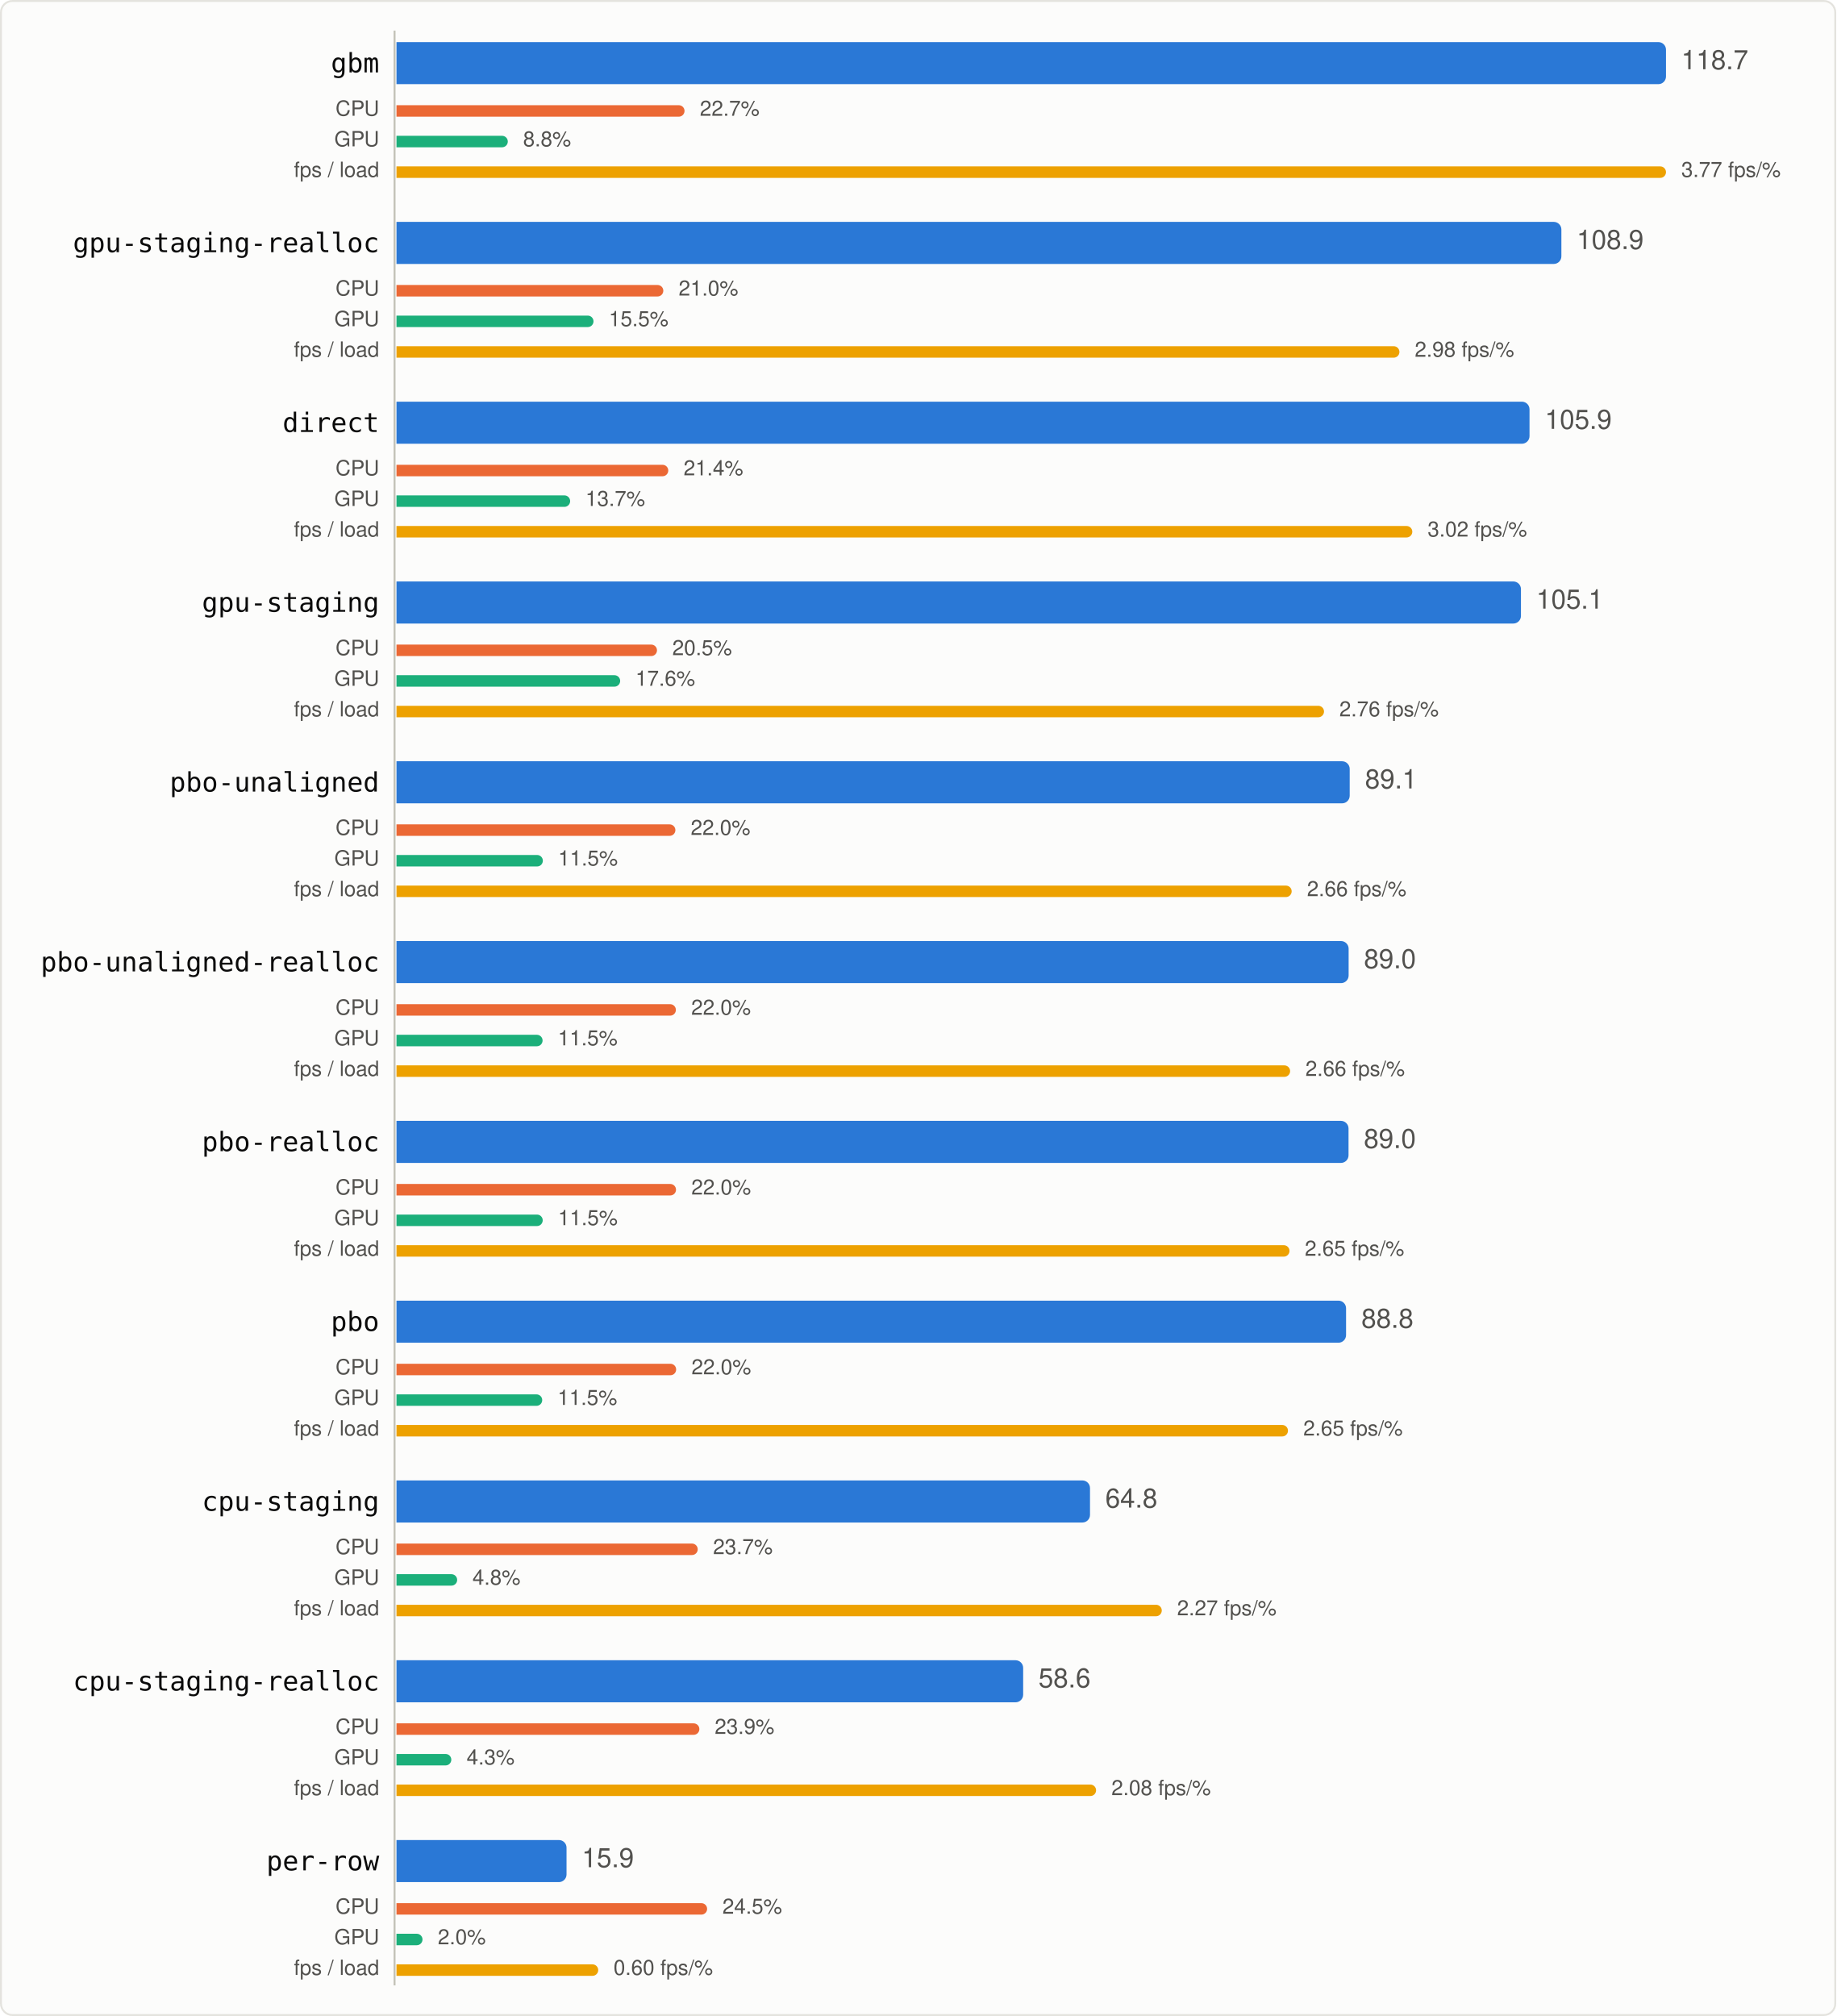
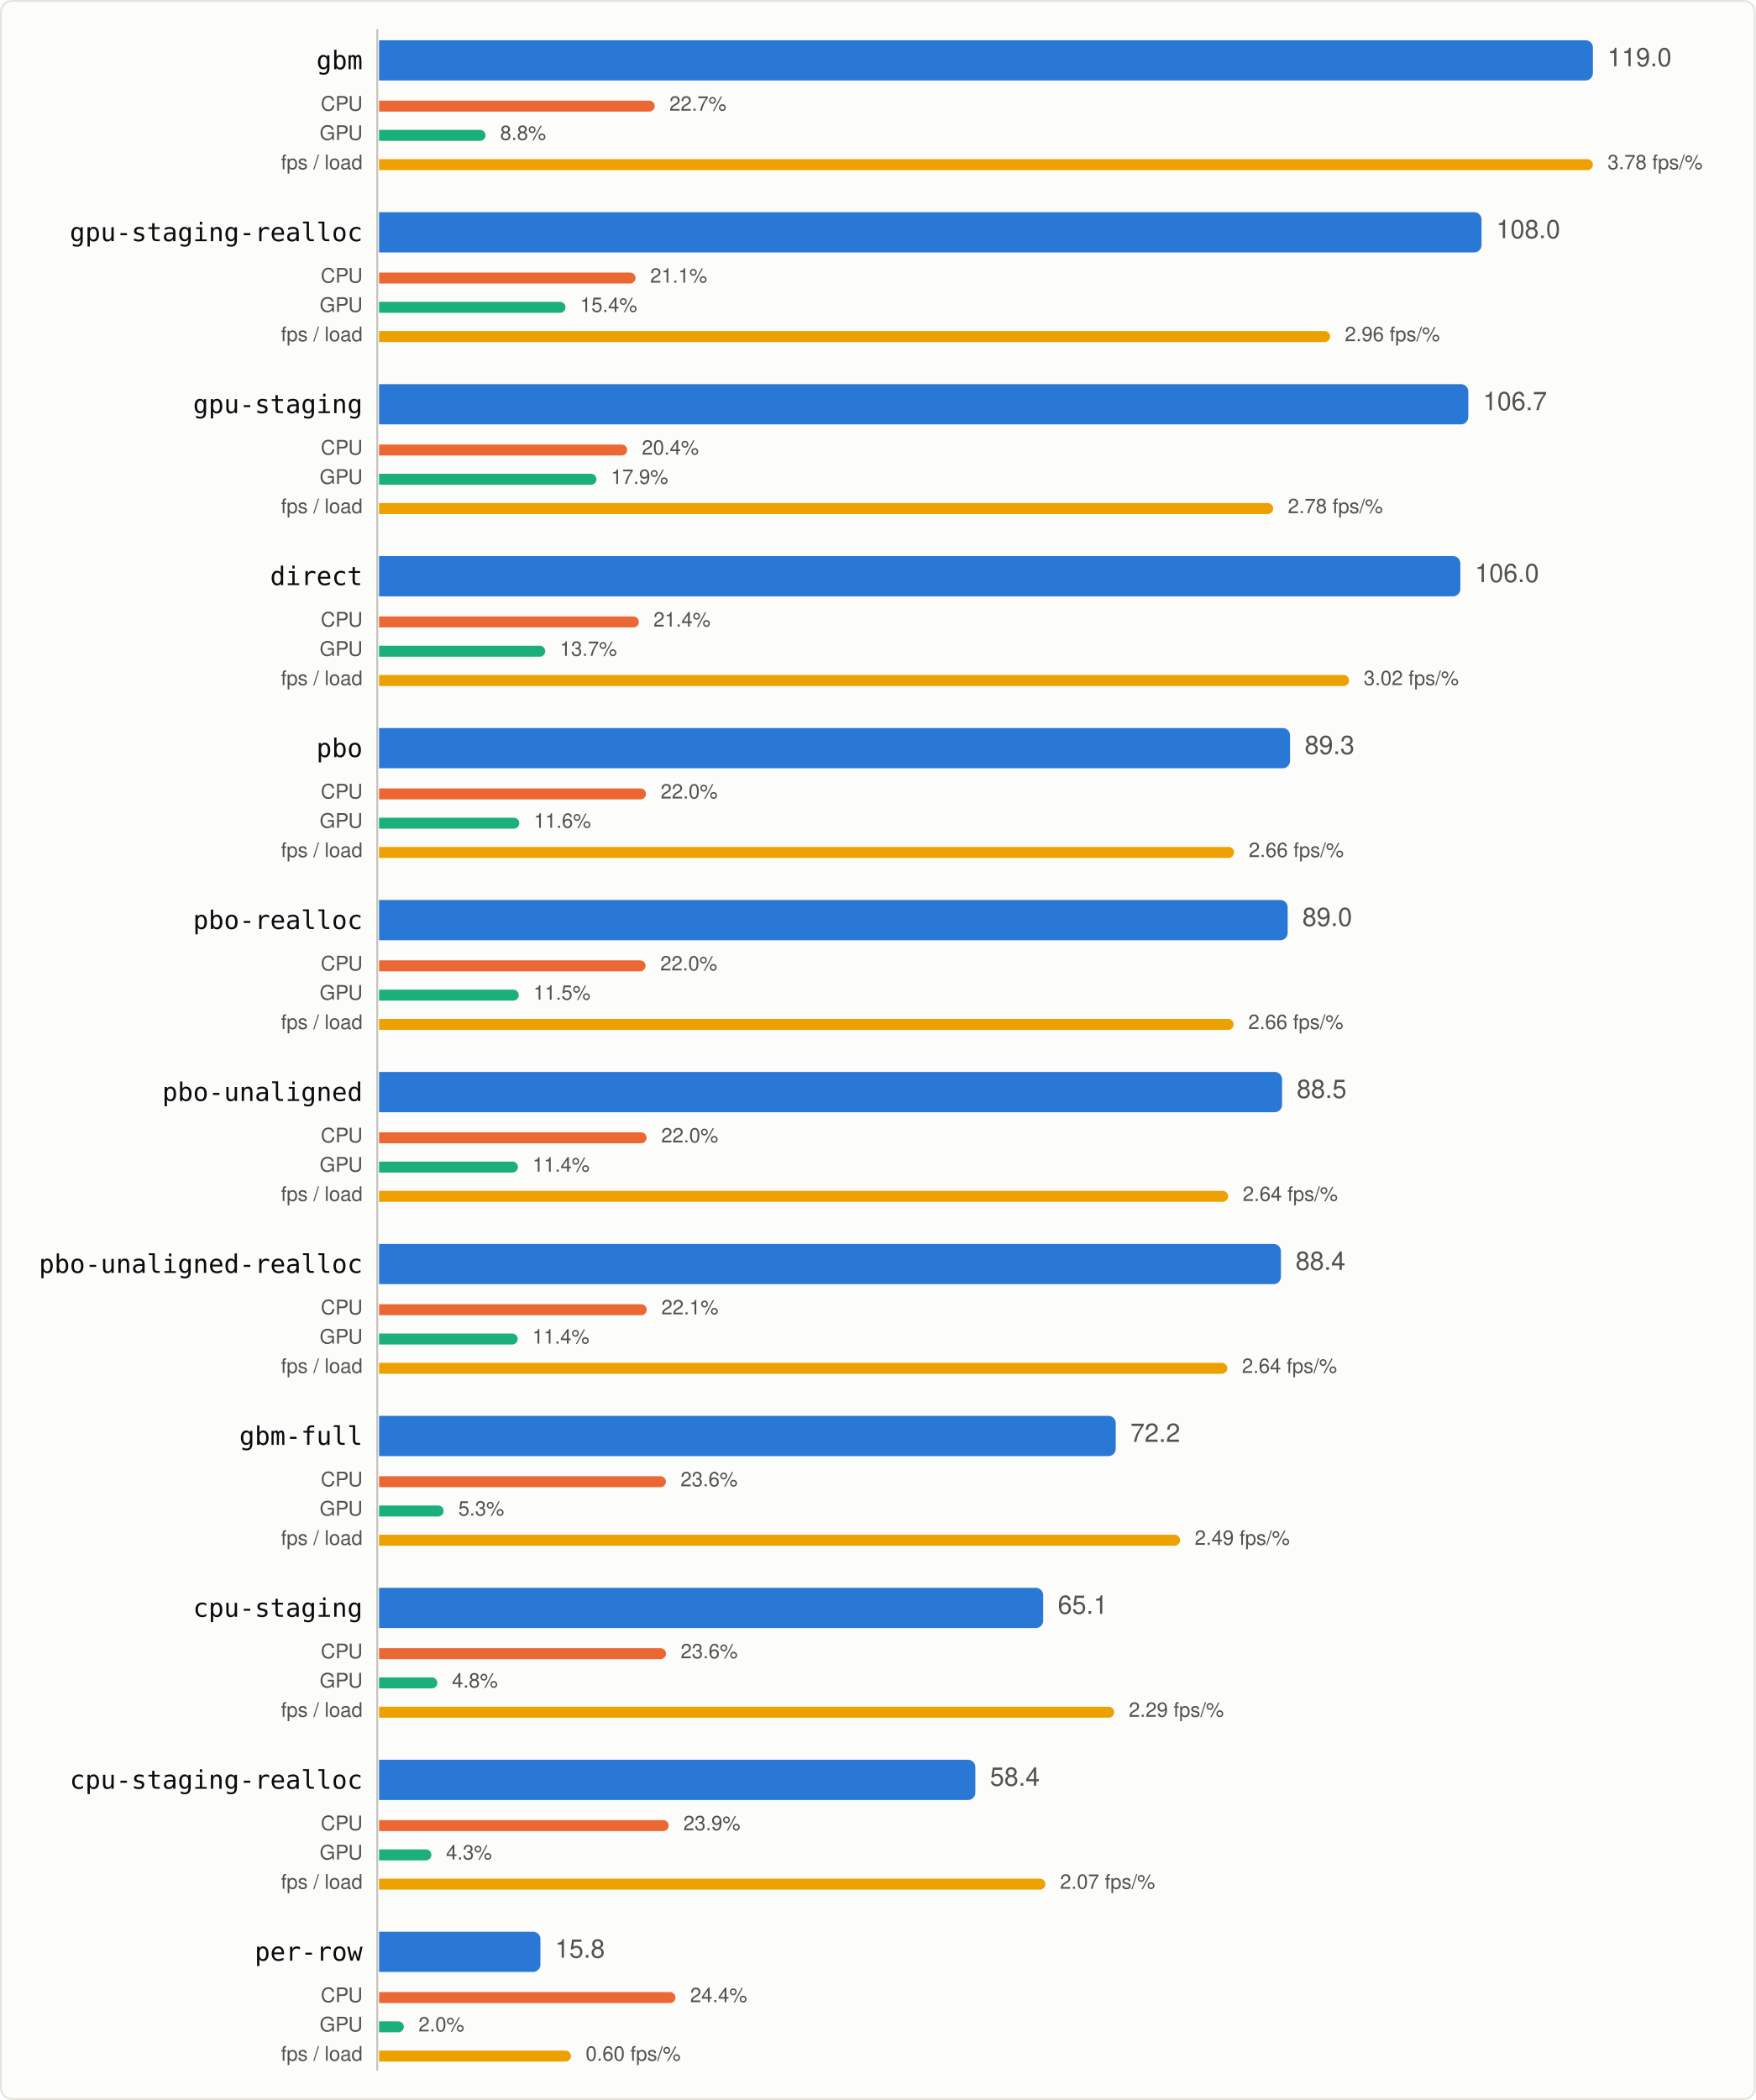
- <svg xmlns="http://www.w3.org/2000/svg" width="960" height="1054" viewBox="0 0 960 1054" role="img" aria-label="fps, CPU and GPU load per test">
-   <rect x="0.5" y="0.5" width="959" height="1053" rx="6" fill="#fcfcfb" stroke="#e4e3de" />
-   <line x1="206.28" y1="16" x2="206.28" y2="1038.00" stroke="#c3c2b7" />
+ <svg xmlns="http://www.w3.org/2000/svg" width="960" height="1148" viewBox="0 0 960 1148" role="img" aria-label="fps, CPU and GPU load per test">
+   <rect x="0.5" y="0.5" width="959" height="1147" rx="6" fill="#fcfcfb" stroke="#e4e3de" />
+   <line x1="206.28" y1="16" x2="206.28" y2="1132.00" stroke="#c3c2b7" />
  <text x="198.28" y="33.00" font-family="ui-monospace, SFMono-Regular, Menlo, Consolas, monospace" font-size="14" fill="#0b0b0b" text-anchor="end" dominant-baseline="central">gbm</text>
  <path d="M207.28,22.00H867.00A4.00,4.00 0 0 1 871.00,26.00V40.00A4.00,4.00 0 0 1 867.00,44.00H207.28Z" fill="#2a78d6" />
-   <text x="879.00" y="33.00" font-family="system-ui, -apple-system, Segoe UI, Helvetica, Arial, sans-serif" font-size="14" fill="#52514e" font-variant-numeric="tabular-nums" dominant-baseline="central">118.7</text>
+   <text x="879.00" y="33.00" font-family="system-ui, -apple-system, Segoe UI, Helvetica, Arial, sans-serif" font-size="14" fill="#52514e" font-variant-numeric="tabular-nums" dominant-baseline="central">119.0</text>
  <text x="198.28" y="58.00" font-family="system-ui, -apple-system, Segoe UI, Helvetica, Arial, sans-serif" font-size="11" fill="#52514e" text-anchor="end" dominant-baseline="central">CPU</text>
-   <path d="M207.28,55.00H354.88A3.00,3.00 0 0 1 357.88,58.00V58.00A3.00,3.00 0 0 1 354.88,61.00H207.28Z" fill="#eb6834" />
-   <text x="365.88" y="58.00" font-family="system-ui, -apple-system, Segoe UI, Helvetica, Arial, sans-serif" font-size="11" fill="#52514e" font-variant-numeric="tabular-nums" dominant-baseline="central">22.7%</text>
+   <path d="M207.28,55.00H355.01A3.00,3.00 0 0 1 358.01,58.00V58.00A3.00,3.00 0 0 1 355.01,61.00H207.28Z" fill="#eb6834" />
+   <text x="366.01" y="58.00" font-family="system-ui, -apple-system, Segoe UI, Helvetica, Arial, sans-serif" font-size="11" fill="#52514e" font-variant-numeric="tabular-nums" dominant-baseline="central">22.7%</text>
  <text x="198.28" y="74.00" font-family="system-ui, -apple-system, Segoe UI, Helvetica, Arial, sans-serif" font-size="11" fill="#52514e" text-anchor="end" dominant-baseline="central">GPU</text>
  <path d="M207.28,71.00H262.49A3.00,3.00 0 0 1 265.49,74.00V74.00A3.00,3.00 0 0 1 262.49,77.00H207.28Z" fill="#1baf7a" />
  <text x="273.49" y="74.00" font-family="system-ui, -apple-system, Segoe UI, Helvetica, Arial, sans-serif" font-size="11" fill="#52514e" font-variant-numeric="tabular-nums" dominant-baseline="central">8.8%</text>
  <text x="198.28" y="90.00" font-family="system-ui, -apple-system, Segoe UI, Helvetica, Arial, sans-serif" font-size="11" fill="#52514e" text-anchor="end" dominant-baseline="central">fps / load</text>
  <path d="M207.28,87.00H868.00A3.00,3.00 0 0 1 871.00,90.00V90.00A3.00,3.00 0 0 1 868.00,93.00H207.28Z" fill="#eda100" />
-   <text x="879.00" y="90.00" font-family="system-ui, -apple-system, Segoe UI, Helvetica, Arial, sans-serif" font-size="11" fill="#52514e" font-variant-numeric="tabular-nums" dominant-baseline="central">3.77 fps/%</text>
+   <text x="879.00" y="90.00" font-family="system-ui, -apple-system, Segoe UI, Helvetica, Arial, sans-serif" font-size="11" fill="#52514e" font-variant-numeric="tabular-nums" dominant-baseline="central">3.78 fps/%</text>
  <text x="198.28" y="127.00" font-family="ui-monospace, SFMono-Regular, Menlo, Consolas, monospace" font-size="14" fill="#0b0b0b" text-anchor="end" dominant-baseline="central">gpu-staging-realloc</text>
-   <path d="M207.28,116.00H812.31A4.00,4.00 0 0 1 816.31,120.00V134.00A4.00,4.00 0 0 1 812.31,138.00H207.28Z" fill="#2a78d6" />
-   <text x="824.31" y="127.00" font-family="system-ui, -apple-system, Segoe UI, Helvetica, Arial, sans-serif" font-size="14" fill="#52514e" font-variant-numeric="tabular-nums" dominant-baseline="central">108.9</text>
+   <path d="M207.28,116.00H806.12A4.00,4.00 0 0 1 810.12,120.00V134.00A4.00,4.00 0 0 1 806.12,138.00H207.28Z" fill="#2a78d6" />
+   <text x="818.12" y="127.00" font-family="system-ui, -apple-system, Segoe UI, Helvetica, Arial, sans-serif" font-size="14" fill="#52514e" font-variant-numeric="tabular-nums" dominant-baseline="central">108.0</text>
  <text x="198.28" y="152.00" font-family="system-ui, -apple-system, Segoe UI, Helvetica, Arial, sans-serif" font-size="11" fill="#52514e" text-anchor="end" dominant-baseline="central">CPU</text>
-   <path d="M207.28,149.00H343.79A3.00,3.00 0 0 1 346.79,152.00V152.00A3.00,3.00 0 0 1 343.79,155.00H207.28Z" fill="#eb6834" />
-   <text x="354.79" y="152.00" font-family="system-ui, -apple-system, Segoe UI, Helvetica, Arial, sans-serif" font-size="11" fill="#52514e" font-variant-numeric="tabular-nums" dominant-baseline="central">21.0%</text>
+   <path d="M207.28,149.00H344.52A3.00,3.00 0 0 1 347.52,152.00V152.00A3.00,3.00 0 0 1 344.52,155.00H207.28Z" fill="#eb6834" />
+   <text x="355.52" y="152.00" font-family="system-ui, -apple-system, Segoe UI, Helvetica, Arial, sans-serif" font-size="11" fill="#52514e" font-variant-numeric="tabular-nums" dominant-baseline="central">21.1%</text>
  <text x="198.28" y="168.00" font-family="system-ui, -apple-system, Segoe UI, Helvetica, Arial, sans-serif" font-size="11" fill="#52514e" text-anchor="end" dominant-baseline="central">GPU</text>
-   <path d="M207.28,165.00H307.29A3.00,3.00 0 0 1 310.29,168.00V168.00A3.00,3.00 0 0 1 307.29,171.00H207.28Z" fill="#1baf7a" />
-   <text x="318.29" y="168.00" font-family="system-ui, -apple-system, Segoe UI, Helvetica, Arial, sans-serif" font-size="11" fill="#52514e" font-variant-numeric="tabular-nums" dominant-baseline="central">15.5%</text>
+   <path d="M207.28,165.00H306.23A3.00,3.00 0 0 1 309.23,168.00V168.00A3.00,3.00 0 0 1 306.23,171.00H207.28Z" fill="#1baf7a" />
+   <text x="317.23" y="168.00" font-family="system-ui, -apple-system, Segoe UI, Helvetica, Arial, sans-serif" font-size="11" fill="#52514e" font-variant-numeric="tabular-nums" dominant-baseline="central">15.4%</text>
  <text x="198.28" y="184.00" font-family="system-ui, -apple-system, Segoe UI, Helvetica, Arial, sans-serif" font-size="11" fill="#52514e" text-anchor="end" dominant-baseline="central">fps / load</text>
-   <path d="M207.28,181.00H728.64A3.00,3.00 0 0 1 731.64,184.00V184.00A3.00,3.00 0 0 1 728.64,187.00H207.28Z" fill="#eda100" />
-   <text x="739.64" y="184.00" font-family="system-ui, -apple-system, Segoe UI, Helvetica, Arial, sans-serif" font-size="11" fill="#52514e" font-variant-numeric="tabular-nums" dominant-baseline="central">2.98 fps/%</text>
-   <text x="198.28" y="221.00" font-family="ui-monospace, SFMono-Regular, Menlo, Consolas, monospace" font-size="14" fill="#0b0b0b" text-anchor="end" dominant-baseline="central">direct</text>
-   <path d="M207.28,210.00H795.65A4.00,4.00 0 0 1 799.65,214.00V228.00A4.00,4.00 0 0 1 795.65,232.00H207.28Z" fill="#2a78d6" />
-   <text x="807.65" y="221.00" font-family="system-ui, -apple-system, Segoe UI, Helvetica, Arial, sans-serif" font-size="14" fill="#52514e" font-variant-numeric="tabular-nums" dominant-baseline="central">105.9</text>
+   <path d="M207.28,181.00H724.35A3.00,3.00 0 0 1 727.35,184.00V184.00A3.00,3.00 0 0 1 724.35,187.00H207.28Z" fill="#eda100" />
+   <text x="735.35" y="184.00" font-family="system-ui, -apple-system, Segoe UI, Helvetica, Arial, sans-serif" font-size="11" fill="#52514e" font-variant-numeric="tabular-nums" dominant-baseline="central">2.96 fps/%</text>
+   <text x="198.28" y="221.00" font-family="ui-monospace, SFMono-Regular, Menlo, Consolas, monospace" font-size="14" fill="#0b0b0b" text-anchor="end" dominant-baseline="central">gpu-staging</text>
+   <path d="M207.28,210.00H798.87A4.00,4.00 0 0 1 802.87,214.00V228.00A4.00,4.00 0 0 1 798.87,232.00H207.28Z" fill="#2a78d6" />
+   <text x="810.87" y="221.00" font-family="system-ui, -apple-system, Segoe UI, Helvetica, Arial, sans-serif" font-size="14" fill="#52514e" font-variant-numeric="tabular-nums" dominant-baseline="central">106.7</text>
  <text x="198.28" y="246.00" font-family="system-ui, -apple-system, Segoe UI, Helvetica, Arial, sans-serif" font-size="11" fill="#52514e" text-anchor="end" dominant-baseline="central">CPU</text>
-   <path d="M207.28,243.00H346.38A3.00,3.00 0 0 1 349.38,246.00V246.00A3.00,3.00 0 0 1 346.38,249.00H207.28Z" fill="#eb6834" />
-   <text x="357.38" y="246.00" font-family="system-ui, -apple-system, Segoe UI, Helvetica, Arial, sans-serif" font-size="11" fill="#52514e" font-variant-numeric="tabular-nums" dominant-baseline="central">21.4%</text>
+   <path d="M207.28,243.00H339.94A3.00,3.00 0 0 1 342.94,246.00V246.00A3.00,3.00 0 0 1 339.94,249.00H207.28Z" fill="#eb6834" />
+   <text x="350.94" y="246.00" font-family="system-ui, -apple-system, Segoe UI, Helvetica, Arial, sans-serif" font-size="11" fill="#52514e" font-variant-numeric="tabular-nums" dominant-baseline="central">20.4%</text>
  <text x="198.28" y="262.00" font-family="system-ui, -apple-system, Segoe UI, Helvetica, Arial, sans-serif" font-size="11" fill="#52514e" text-anchor="end" dominant-baseline="central">GPU</text>
-   <path d="M207.28,259.00H295.08A3.00,3.00 0 0 1 298.08,262.00V262.00A3.00,3.00 0 0 1 295.08,265.00H207.28Z" fill="#1baf7a" />
-   <text x="306.08" y="262.00" font-family="system-ui, -apple-system, Segoe UI, Helvetica, Arial, sans-serif" font-size="11" fill="#52514e" font-variant-numeric="tabular-nums" dominant-baseline="central">13.7%</text>
+   <path d="M207.28,259.00H323.15A3.00,3.00 0 0 1 326.15,262.00V262.00A3.00,3.00 0 0 1 323.15,265.00H207.28Z" fill="#1baf7a" />
+   <text x="334.15" y="262.00" font-family="system-ui, -apple-system, Segoe UI, Helvetica, Arial, sans-serif" font-size="11" fill="#52514e" font-variant-numeric="tabular-nums" dominant-baseline="central">17.9%</text>
  <text x="198.28" y="278.00" font-family="system-ui, -apple-system, Segoe UI, Helvetica, Arial, sans-serif" font-size="11" fill="#52514e" text-anchor="end" dominant-baseline="central">fps / load</text>
-   <path d="M207.28,275.00H735.37A3.00,3.00 0 0 1 738.37,278.00V278.00A3.00,3.00 0 0 1 735.37,281.00H207.28Z" fill="#eda100" />
-   <text x="746.37" y="278.00" font-family="system-ui, -apple-system, Segoe UI, Helvetica, Arial, sans-serif" font-size="11" fill="#52514e" font-variant-numeric="tabular-nums" dominant-baseline="central">3.02 fps/%</text>
-   <text x="198.28" y="315.00" font-family="ui-monospace, SFMono-Regular, Menlo, Consolas, monospace" font-size="14" fill="#0b0b0b" text-anchor="end" dominant-baseline="central">gpu-staging</text>
-   <path d="M207.28,304.00H791.17A4.00,4.00 0 0 1 795.17,308.00V322.00A4.00,4.00 0 0 1 791.17,326.00H207.28Z" fill="#2a78d6" />
-   <text x="803.17" y="315.00" font-family="system-ui, -apple-system, Segoe UI, Helvetica, Arial, sans-serif" font-size="14" fill="#52514e" font-variant-numeric="tabular-nums" dominant-baseline="central">105.1</text>
+   <path d="M207.28,275.00H693.18A3.00,3.00 0 0 1 696.18,278.00V278.00A3.00,3.00 0 0 1 693.18,281.00H207.28Z" fill="#eda100" />
+   <text x="704.18" y="278.00" font-family="system-ui, -apple-system, Segoe UI, Helvetica, Arial, sans-serif" font-size="11" fill="#52514e" font-variant-numeric="tabular-nums" dominant-baseline="central">2.78 fps/%</text>
+   <text x="198.28" y="315.00" font-family="ui-monospace, SFMono-Regular, Menlo, Consolas, monospace" font-size="14" fill="#0b0b0b" text-anchor="end" dominant-baseline="central">direct</text>
+   <path d="M207.28,304.00H794.52A4.00,4.00 0 0 1 798.52,308.00V322.00A4.00,4.00 0 0 1 794.52,326.00H207.28Z" fill="#2a78d6" />
+   <text x="806.52" y="315.00" font-family="system-ui, -apple-system, Segoe UI, Helvetica, Arial, sans-serif" font-size="14" fill="#52514e" font-variant-numeric="tabular-nums" dominant-baseline="central">106.0</text>
  <text x="198.28" y="340.00" font-family="system-ui, -apple-system, Segoe UI, Helvetica, Arial, sans-serif" font-size="11" fill="#52514e" text-anchor="end" dominant-baseline="central">CPU</text>
-   <path d="M207.28,337.00H340.48A3.00,3.00 0 0 1 343.48,340.00V340.00A3.00,3.00 0 0 1 340.48,343.00H207.28Z" fill="#eb6834" />
-   <text x="351.48" y="340.00" font-family="system-ui, -apple-system, Segoe UI, Helvetica, Arial, sans-serif" font-size="11" fill="#52514e" font-variant-numeric="tabular-nums" dominant-baseline="central">20.5%</text>
+   <path d="M207.28,337.00H346.32A3.00,3.00 0 0 1 349.32,340.00V340.00A3.00,3.00 0 0 1 346.32,343.00H207.28Z" fill="#eb6834" />
+   <text x="357.32" y="340.00" font-family="system-ui, -apple-system, Segoe UI, Helvetica, Arial, sans-serif" font-size="11" fill="#52514e" font-variant-numeric="tabular-nums" dominant-baseline="central">21.4%</text>
  <text x="198.28" y="356.00" font-family="system-ui, -apple-system, Segoe UI, Helvetica, Arial, sans-serif" font-size="11" fill="#52514e" text-anchor="end" dominant-baseline="central">GPU</text>
-   <path d="M207.28,353.00H321.23A3.00,3.00 0 0 1 324.23,356.00V356.00A3.00,3.00 0 0 1 321.23,359.00H207.28Z" fill="#1baf7a" />
-   <text x="332.23" y="356.00" font-family="system-ui, -apple-system, Segoe UI, Helvetica, Arial, sans-serif" font-size="11" fill="#52514e" font-variant-numeric="tabular-nums" dominant-baseline="central">17.6%</text>
+   <path d="M207.28,353.00H295.14A3.00,3.00 0 0 1 298.14,356.00V356.00A3.00,3.00 0 0 1 295.14,359.00H207.28Z" fill="#1baf7a" />
+   <text x="306.14" y="356.00" font-family="system-ui, -apple-system, Segoe UI, Helvetica, Arial, sans-serif" font-size="11" fill="#52514e" font-variant-numeric="tabular-nums" dominant-baseline="central">13.7%</text>
  <text x="198.28" y="372.00" font-family="system-ui, -apple-system, Segoe UI, Helvetica, Arial, sans-serif" font-size="11" fill="#52514e" text-anchor="end" dominant-baseline="central">fps / load</text>
-   <path d="M207.28,369.00H689.21A3.00,3.00 0 0 1 692.21,372.00V372.00A3.00,3.00 0 0 1 689.21,375.00H207.28Z" fill="#eda100" />
-   <text x="700.21" y="372.00" font-family="system-ui, -apple-system, Segoe UI, Helvetica, Arial, sans-serif" font-size="11" fill="#52514e" font-variant-numeric="tabular-nums" dominant-baseline="central">2.76 fps/%</text>
-   <text x="198.28" y="409.00" font-family="ui-monospace, SFMono-Regular, Menlo, Consolas, monospace" font-size="14" fill="#0b0b0b" text-anchor="end" dominant-baseline="central">pbo-unaligned</text>
-   <path d="M207.28,398.00H701.64A4.00,4.00 0 0 1 705.64,402.00V416.00A4.00,4.00 0 0 1 701.64,420.00H207.28Z" fill="#2a78d6" />
-   <text x="713.64" y="409.00" font-family="system-ui, -apple-system, Segoe UI, Helvetica, Arial, sans-serif" font-size="14" fill="#52514e" font-variant-numeric="tabular-nums" dominant-baseline="central">89.1</text>
+   <path d="M207.28,369.00H734.69A3.00,3.00 0 0 1 737.69,372.00V372.00A3.00,3.00 0 0 1 734.69,375.00H207.28Z" fill="#eda100" />
+   <text x="745.69" y="372.00" font-family="system-ui, -apple-system, Segoe UI, Helvetica, Arial, sans-serif" font-size="11" fill="#52514e" font-variant-numeric="tabular-nums" dominant-baseline="central">3.02 fps/%</text>
+   <text x="198.28" y="409.00" font-family="ui-monospace, SFMono-Regular, Menlo, Consolas, monospace" font-size="14" fill="#0b0b0b" text-anchor="end" dominant-baseline="central">pbo</text>
+   <path d="M207.28,398.00H701.39A4.00,4.00 0 0 1 705.39,402.00V416.00A4.00,4.00 0 0 1 701.39,420.00H207.28Z" fill="#2a78d6" />
+   <text x="713.39" y="409.00" font-family="system-ui, -apple-system, Segoe UI, Helvetica, Arial, sans-serif" font-size="14" fill="#52514e" font-variant-numeric="tabular-nums" dominant-baseline="central">89.3</text>
  <text x="198.28" y="434.00" font-family="system-ui, -apple-system, Segoe UI, Helvetica, Arial, sans-serif" font-size="11" fill="#52514e" text-anchor="end" dominant-baseline="central">CPU</text>
-   <path d="M207.28,431.00H350.10A3.00,3.00 0 0 1 353.10,434.00V434.00A3.00,3.00 0 0 1 350.10,437.00H207.28Z" fill="#eb6834" />
-   <text x="361.10" y="434.00" font-family="system-ui, -apple-system, Segoe UI, Helvetica, Arial, sans-serif" font-size="11" fill="#52514e" font-variant-numeric="tabular-nums" dominant-baseline="central">22.0%</text>
+   <path d="M207.28,431.00H350.23A3.00,3.00 0 0 1 353.23,434.00V434.00A3.00,3.00 0 0 1 350.23,437.00H207.28Z" fill="#eb6834" />
+   <text x="361.23" y="434.00" font-family="system-ui, -apple-system, Segoe UI, Helvetica, Arial, sans-serif" font-size="11" fill="#52514e" font-variant-numeric="tabular-nums" dominant-baseline="central">22.0%</text>
  <text x="198.28" y="450.00" font-family="system-ui, -apple-system, Segoe UI, Helvetica, Arial, sans-serif" font-size="11" fill="#52514e" text-anchor="end" dominant-baseline="central">GPU</text>
-   <path d="M207.28,447.00H280.81A3.00,3.00 0 0 1 283.81,450.00V450.00A3.00,3.00 0 0 1 280.81,453.00H207.28Z" fill="#1baf7a" />
-   <text x="291.81" y="450.00" font-family="system-ui, -apple-system, Segoe UI, Helvetica, Arial, sans-serif" font-size="11" fill="#52514e" font-variant-numeric="tabular-nums" dominant-baseline="central">11.5%</text>
+   <path d="M207.28,447.00H280.94A3.00,3.00 0 0 1 283.94,450.00V450.00A3.00,3.00 0 0 1 280.94,453.00H207.28Z" fill="#1baf7a" />
+   <text x="291.94" y="450.00" font-family="system-ui, -apple-system, Segoe UI, Helvetica, Arial, sans-serif" font-size="11" fill="#52514e" font-variant-numeric="tabular-nums" dominant-baseline="central">11.6%</text>
  <text x="198.28" y="466.00" font-family="system-ui, -apple-system, Segoe UI, Helvetica, Arial, sans-serif" font-size="11" fill="#52514e" text-anchor="end" dominant-baseline="central">fps / load</text>
-   <path d="M207.28,463.00H672.30A3.00,3.00 0 0 1 675.30,466.00V466.00A3.00,3.00 0 0 1 672.30,469.00H207.28Z" fill="#eda100" />
-   <text x="683.30" y="466.00" font-family="system-ui, -apple-system, Segoe UI, Helvetica, Arial, sans-serif" font-size="11" fill="#52514e" font-variant-numeric="tabular-nums" dominant-baseline="central">2.66 fps/%</text>
-   <text x="198.28" y="503.00" font-family="ui-monospace, SFMono-Regular, Menlo, Consolas, monospace" font-size="14" fill="#0b0b0b" text-anchor="end" dominant-baseline="central">pbo-unaligned-realloc</text>
-   <path d="M207.28,492.00H701.08A4.00,4.00 0 0 1 705.08,496.00V510.00A4.00,4.00 0 0 1 701.08,514.00H207.28Z" fill="#2a78d6" />
-   <text x="713.08" y="503.00" font-family="system-ui, -apple-system, Segoe UI, Helvetica, Arial, sans-serif" font-size="14" fill="#52514e" font-variant-numeric="tabular-nums" dominant-baseline="central">89.0</text>
+   <path d="M207.28,463.00H671.80A3.00,3.00 0 0 1 674.80,466.00V466.00A3.00,3.00 0 0 1 671.80,469.00H207.28Z" fill="#eda100" />
+   <text x="682.80" y="466.00" font-family="system-ui, -apple-system, Segoe UI, Helvetica, Arial, sans-serif" font-size="11" fill="#52514e" font-variant-numeric="tabular-nums" dominant-baseline="central">2.66 fps/%</text>
+   <text x="198.28" y="503.00" font-family="ui-monospace, SFMono-Regular, Menlo, Consolas, monospace" font-size="14" fill="#0b0b0b" text-anchor="end" dominant-baseline="central">pbo-realloc</text>
+   <path d="M207.28,492.00H700.11A4.00,4.00 0 0 1 704.11,496.00V510.00A4.00,4.00 0 0 1 700.11,514.00H207.28Z" fill="#2a78d6" />
+   <text x="712.11" y="503.00" font-family="system-ui, -apple-system, Segoe UI, Helvetica, Arial, sans-serif" font-size="14" fill="#52514e" font-variant-numeric="tabular-nums" dominant-baseline="central">89.0</text>
  <text x="198.28" y="528.00" font-family="system-ui, -apple-system, Segoe UI, Helvetica, Arial, sans-serif" font-size="11" fill="#52514e" text-anchor="end" dominant-baseline="central">CPU</text>
-   <path d="M207.28,525.00H350.36A3.00,3.00 0 0 1 353.36,528.00V528.00A3.00,3.00 0 0 1 350.36,531.00H207.28Z" fill="#eb6834" />
-   <text x="361.36" y="528.00" font-family="system-ui, -apple-system, Segoe UI, Helvetica, Arial, sans-serif" font-size="11" fill="#52514e" font-variant-numeric="tabular-nums" dominant-baseline="central">22.0%</text>
+   <path d="M207.28,525.00H350.03A3.00,3.00 0 0 1 353.03,528.00V528.00A3.00,3.00 0 0 1 350.03,531.00H207.28Z" fill="#eb6834" />
+   <text x="361.03" y="528.00" font-family="system-ui, -apple-system, Segoe UI, Helvetica, Arial, sans-serif" font-size="11" fill="#52514e" font-variant-numeric="tabular-nums" dominant-baseline="central">22.0%</text>
  <text x="198.28" y="544.00" font-family="system-ui, -apple-system, Segoe UI, Helvetica, Arial, sans-serif" font-size="11" fill="#52514e" text-anchor="end" dominant-baseline="central">GPU</text>
  <path d="M207.28,541.00H280.67A3.00,3.00 0 0 1 283.67,544.00V544.00A3.00,3.00 0 0 1 280.67,547.00H207.28Z" fill="#1baf7a" />
  <text x="291.67" y="544.00" font-family="system-ui, -apple-system, Segoe UI, Helvetica, Arial, sans-serif" font-size="11" fill="#52514e" font-variant-numeric="tabular-nums" dominant-baseline="central">11.5%</text>
  <text x="198.28" y="560.00" font-family="system-ui, -apple-system, Segoe UI, Helvetica, Arial, sans-serif" font-size="11" fill="#52514e" text-anchor="end" dominant-baseline="central">fps / load</text>
-   <path d="M207.28,557.00H671.49A3.00,3.00 0 0 1 674.49,560.00V560.00A3.00,3.00 0 0 1 671.49,563.00H207.28Z" fill="#eda100" />
-   <text x="682.49" y="560.00" font-family="system-ui, -apple-system, Segoe UI, Helvetica, Arial, sans-serif" font-size="11" fill="#52514e" font-variant-numeric="tabular-nums" dominant-baseline="central">2.66 fps/%</text>
-   <text x="198.28" y="597.00" font-family="ui-monospace, SFMono-Regular, Menlo, Consolas, monospace" font-size="14" fill="#0b0b0b" text-anchor="end" dominant-baseline="central">pbo-realloc</text>
-   <path d="M207.28,586.00H701.03A4.00,4.00 0 0 1 705.03,590.00V604.00A4.00,4.00 0 0 1 701.03,608.00H207.28Z" fill="#2a78d6" />
-   <text x="713.03" y="597.00" font-family="system-ui, -apple-system, Segoe UI, Helvetica, Arial, sans-serif" font-size="14" fill="#52514e" font-variant-numeric="tabular-nums" dominant-baseline="central">89.0</text>
+   <path d="M207.28,557.00H671.57A3.00,3.00 0 0 1 674.57,560.00V560.00A3.00,3.00 0 0 1 671.57,563.00H207.28Z" fill="#eda100" />
+   <text x="682.57" y="560.00" font-family="system-ui, -apple-system, Segoe UI, Helvetica, Arial, sans-serif" font-size="11" fill="#52514e" font-variant-numeric="tabular-nums" dominant-baseline="central">2.66 fps/%</text>
+   <text x="198.28" y="597.00" font-family="ui-monospace, SFMono-Regular, Menlo, Consolas, monospace" font-size="14" fill="#0b0b0b" text-anchor="end" dominant-baseline="central">pbo-unaligned</text>
+   <path d="M207.28,586.00H697.04A4.00,4.00 0 0 1 701.04,590.00V604.00A4.00,4.00 0 0 1 697.04,608.00H207.28Z" fill="#2a78d6" />
+   <text x="709.04" y="597.00" font-family="system-ui, -apple-system, Segoe UI, Helvetica, Arial, sans-serif" font-size="14" fill="#52514e" font-variant-numeric="tabular-nums" dominant-baseline="central">88.5</text>
  <text x="198.28" y="622.00" font-family="system-ui, -apple-system, Segoe UI, Helvetica, Arial, sans-serif" font-size="11" fill="#52514e" text-anchor="end" dominant-baseline="central">CPU</text>
-   <path d="M207.28,619.00H350.43A3.00,3.00 0 0 1 353.43,622.00V622.00A3.00,3.00 0 0 1 350.43,625.00H207.28Z" fill="#eb6834" />
-   <text x="361.43" y="622.00" font-family="system-ui, -apple-system, Segoe UI, Helvetica, Arial, sans-serif" font-size="11" fill="#52514e" font-variant-numeric="tabular-nums" dominant-baseline="central">22.0%</text>
+   <path d="M207.28,619.00H350.56A3.00,3.00 0 0 1 353.56,622.00V622.00A3.00,3.00 0 0 1 350.56,625.00H207.28Z" fill="#eb6834" />
+   <text x="361.56" y="622.00" font-family="system-ui, -apple-system, Segoe UI, Helvetica, Arial, sans-serif" font-size="11" fill="#52514e" font-variant-numeric="tabular-nums" dominant-baseline="central">22.0%</text>
  <text x="198.28" y="638.00" font-family="system-ui, -apple-system, Segoe UI, Helvetica, Arial, sans-serif" font-size="11" fill="#52514e" text-anchor="end" dominant-baseline="central">GPU</text>
-   <path d="M207.28,635.00H280.74A3.00,3.00 0 0 1 283.74,638.00V638.00A3.00,3.00 0 0 1 280.74,641.00H207.28Z" fill="#1baf7a" />
-   <text x="291.74" y="638.00" font-family="system-ui, -apple-system, Segoe UI, Helvetica, Arial, sans-serif" font-size="11" fill="#52514e" font-variant-numeric="tabular-nums" dominant-baseline="central">11.5%</text>
+   <path d="M207.28,635.00H280.21A3.00,3.00 0 0 1 283.21,638.00V638.00A3.00,3.00 0 0 1 280.21,641.00H207.28Z" fill="#1baf7a" />
+   <text x="291.21" y="638.00" font-family="system-ui, -apple-system, Segoe UI, Helvetica, Arial, sans-serif" font-size="11" fill="#52514e" font-variant-numeric="tabular-nums" dominant-baseline="central">11.4%</text>
  <text x="198.28" y="654.00" font-family="system-ui, -apple-system, Segoe UI, Helvetica, Arial, sans-serif" font-size="11" fill="#52514e" text-anchor="end" dominant-baseline="central">fps / load</text>
-   <path d="M207.28,651.00H671.16A3.00,3.00 0 0 1 674.16,654.00V654.00A3.00,3.00 0 0 1 671.16,657.00H207.28Z" fill="#eda100" />
-   <text x="682.16" y="654.00" font-family="system-ui, -apple-system, Segoe UI, Helvetica, Arial, sans-serif" font-size="11" fill="#52514e" font-variant-numeric="tabular-nums" dominant-baseline="central">2.65 fps/%</text>
-   <text x="198.28" y="691.00" font-family="ui-monospace, SFMono-Regular, Menlo, Consolas, monospace" font-size="14" fill="#0b0b0b" text-anchor="end" dominant-baseline="central">pbo</text>
-   <path d="M207.28,680.00H699.74A4.00,4.00 0 0 1 703.74,684.00V698.00A4.00,4.00 0 0 1 699.74,702.00H207.28Z" fill="#2a78d6" />
-   <text x="711.74" y="691.00" font-family="system-ui, -apple-system, Segoe UI, Helvetica, Arial, sans-serif" font-size="14" fill="#52514e" font-variant-numeric="tabular-nums" dominant-baseline="central">88.8</text>
+   <path d="M207.28,651.00H668.54A3.00,3.00 0 0 1 671.54,654.00V654.00A3.00,3.00 0 0 1 668.54,657.00H207.28Z" fill="#eda100" />
+   <text x="679.54" y="654.00" font-family="system-ui, -apple-system, Segoe UI, Helvetica, Arial, sans-serif" font-size="11" fill="#52514e" font-variant-numeric="tabular-nums" dominant-baseline="central">2.64 fps/%</text>
+   <text x="198.28" y="691.00" font-family="ui-monospace, SFMono-Regular, Menlo, Consolas, monospace" font-size="14" fill="#0b0b0b" text-anchor="end" dominant-baseline="central">pbo-unaligned-realloc</text>
+   <path d="M207.28,680.00H696.42A4.00,4.00 0 0 1 700.42,684.00V698.00A4.00,4.00 0 0 1 696.42,702.00H207.28Z" fill="#2a78d6" />
+   <text x="708.42" y="691.00" font-family="system-ui, -apple-system, Segoe UI, Helvetica, Arial, sans-serif" font-size="14" fill="#52514e" font-variant-numeric="tabular-nums" dominant-baseline="central">88.4</text>
  <text x="198.28" y="716.00" font-family="system-ui, -apple-system, Segoe UI, Helvetica, Arial, sans-serif" font-size="11" fill="#52514e" text-anchor="end" dominant-baseline="central">CPU</text>
-   <path d="M207.28,713.00H350.50A3.00,3.00 0 0 1 353.50,716.00V716.00A3.00,3.00 0 0 1 350.50,719.00H207.28Z" fill="#eb6834" />
-   <text x="361.50" y="716.00" font-family="system-ui, -apple-system, Segoe UI, Helvetica, Arial, sans-serif" font-size="11" fill="#52514e" font-variant-numeric="tabular-nums" dominant-baseline="central">22.0%</text>
+   <path d="M207.28,713.00H350.63A3.00,3.00 0 0 1 353.63,716.00V716.00A3.00,3.00 0 0 1 350.63,719.00H207.28Z" fill="#eb6834" />
+   <text x="361.63" y="716.00" font-family="system-ui, -apple-system, Segoe UI, Helvetica, Arial, sans-serif" font-size="11" fill="#52514e" font-variant-numeric="tabular-nums" dominant-baseline="central">22.1%</text>
  <text x="198.28" y="732.00" font-family="system-ui, -apple-system, Segoe UI, Helvetica, Arial, sans-serif" font-size="11" fill="#52514e" text-anchor="end" dominant-baseline="central">GPU</text>
-   <path d="M207.28,729.00H280.48A3.00,3.00 0 0 1 283.48,732.00V732.00A3.00,3.00 0 0 1 280.48,735.00H207.28Z" fill="#1baf7a" />
-   <text x="291.48" y="732.00" font-family="system-ui, -apple-system, Segoe UI, Helvetica, Arial, sans-serif" font-size="11" fill="#52514e" font-variant-numeric="tabular-nums" dominant-baseline="central">11.5%</text>
+   <path d="M207.28,729.00H280.08A3.00,3.00 0 0 1 283.08,732.00V732.00A3.00,3.00 0 0 1 280.08,735.00H207.28Z" fill="#1baf7a" />
+   <text x="291.08" y="732.00" font-family="system-ui, -apple-system, Segoe UI, Helvetica, Arial, sans-serif" font-size="11" fill="#52514e" font-variant-numeric="tabular-nums" dominant-baseline="central">11.4%</text>
  <text x="198.28" y="748.00" font-family="system-ui, -apple-system, Segoe UI, Helvetica, Arial, sans-serif" font-size="11" fill="#52514e" text-anchor="end" dominant-baseline="central">fps / load</text>
-   <path d="M207.28,745.00H670.37A3.00,3.00 0 0 1 673.37,748.00V748.00A3.00,3.00 0 0 1 670.37,751.00H207.28Z" fill="#eda100" />
-   <text x="681.37" y="748.00" font-family="system-ui, -apple-system, Segoe UI, Helvetica, Arial, sans-serif" font-size="11" fill="#52514e" font-variant-numeric="tabular-nums" dominant-baseline="central">2.65 fps/%</text>
-   <text x="198.28" y="785.00" font-family="ui-monospace, SFMono-Regular, Menlo, Consolas, monospace" font-size="14" fill="#0b0b0b" text-anchor="end" dominant-baseline="central">cpu-staging</text>
-   <path d="M207.28,774.00H565.87A4.00,4.00 0 0 1 569.87,778.00V792.00A4.00,4.00 0 0 1 565.87,796.00H207.28Z" fill="#2a78d6" />
-   <text x="577.87" y="785.00" font-family="system-ui, -apple-system, Segoe UI, Helvetica, Arial, sans-serif" font-size="14" fill="#52514e" font-variant-numeric="tabular-nums" dominant-baseline="central">64.8</text>
+   <path d="M207.28,745.00H668.10A3.00,3.00 0 0 1 671.10,748.00V748.00A3.00,3.00 0 0 1 668.10,751.00H207.28Z" fill="#eda100" />
+   <text x="679.10" y="748.00" font-family="system-ui, -apple-system, Segoe UI, Helvetica, Arial, sans-serif" font-size="11" fill="#52514e" font-variant-numeric="tabular-nums" dominant-baseline="central">2.64 fps/%</text>
+   <text x="198.28" y="785.00" font-family="ui-monospace, SFMono-Regular, Menlo, Consolas, monospace" font-size="14" fill="#0b0b0b" text-anchor="end" dominant-baseline="central">gbm-full</text>
+   <path d="M207.28,774.00H606.09A4.00,4.00 0 0 1 610.09,778.00V792.00A4.00,4.00 0 0 1 606.09,796.00H207.28Z" fill="#2a78d6" />
+   <text x="618.09" y="785.00" font-family="system-ui, -apple-system, Segoe UI, Helvetica, Arial, sans-serif" font-size="14" fill="#52514e" font-variant-numeric="tabular-nums" dominant-baseline="central">72.2</text>
  <text x="198.28" y="810.00" font-family="system-ui, -apple-system, Segoe UI, Helvetica, Arial, sans-serif" font-size="11" fill="#52514e" text-anchor="end" dominant-baseline="central">CPU</text>
-   <path d="M207.28,807.00H361.78A3.00,3.00 0 0 1 364.78,810.00V810.00A3.00,3.00 0 0 1 361.78,813.00H207.28Z" fill="#eb6834" />
-   <text x="372.78" y="810.00" font-family="system-ui, -apple-system, Segoe UI, Helvetica, Arial, sans-serif" font-size="11" fill="#52514e" font-variant-numeric="tabular-nums" dominant-baseline="central">23.7%</text>
+   <path d="M207.28,807.00H361.12A3.00,3.00 0 0 1 364.12,810.00V810.00A3.00,3.00 0 0 1 361.12,813.00H207.28Z" fill="#eb6834" />
+   <text x="372.12" y="810.00" font-family="system-ui, -apple-system, Segoe UI, Helvetica, Arial, sans-serif" font-size="11" fill="#52514e" font-variant-numeric="tabular-nums" dominant-baseline="central">23.6%</text>
  <text x="198.28" y="826.00" font-family="system-ui, -apple-system, Segoe UI, Helvetica, Arial, sans-serif" font-size="11" fill="#52514e" text-anchor="end" dominant-baseline="central">GPU</text>
-   <path d="M207.28,823.00H236.01A3.00,3.00 0 0 1 239.01,826.00V826.00A3.00,3.00 0 0 1 236.01,829.00H207.28Z" fill="#1baf7a" />
-   <text x="247.01" y="826.00" font-family="system-ui, -apple-system, Segoe UI, Helvetica, Arial, sans-serif" font-size="11" fill="#52514e" font-variant-numeric="tabular-nums" dominant-baseline="central">4.8%</text>
+   <path d="M207.28,823.00H239.59A3.00,3.00 0 0 1 242.59,826.00V826.00A3.00,3.00 0 0 1 239.59,829.00H207.28Z" fill="#1baf7a" />
+   <text x="250.59" y="826.00" font-family="system-ui, -apple-system, Segoe UI, Helvetica, Arial, sans-serif" font-size="11" fill="#52514e" font-variant-numeric="tabular-nums" dominant-baseline="central">5.3%</text>
  <text x="198.28" y="842.00" font-family="system-ui, -apple-system, Segoe UI, Helvetica, Arial, sans-serif" font-size="11" fill="#52514e" text-anchor="end" dominant-baseline="central">fps / load</text>
-   <path d="M207.28,839.00H604.39A3.00,3.00 0 0 1 607.39,842.00V842.00A3.00,3.00 0 0 1 604.39,845.00H207.28Z" fill="#eda100" />
-   <text x="615.39" y="842.00" font-family="system-ui, -apple-system, Segoe UI, Helvetica, Arial, sans-serif" font-size="11" fill="#52514e" font-variant-numeric="tabular-nums" dominant-baseline="central">2.27 fps/%</text>
-   <text x="198.28" y="879.00" font-family="ui-monospace, SFMono-Regular, Menlo, Consolas, monospace" font-size="14" fill="#0b0b0b" text-anchor="end" dominant-baseline="central">cpu-staging-realloc</text>
-   <path d="M207.28,868.00H530.92A4.00,4.00 0 0 1 534.92,872.00V886.00A4.00,4.00 0 0 1 530.92,890.00H207.28Z" fill="#2a78d6" />
-   <text x="542.92" y="879.00" font-family="system-ui, -apple-system, Segoe UI, Helvetica, Arial, sans-serif" font-size="14" fill="#52514e" font-variant-numeric="tabular-nums" dominant-baseline="central">58.6</text>
+   <path d="M207.28,839.00H642.29A3.00,3.00 0 0 1 645.29,842.00V842.00A3.00,3.00 0 0 1 642.29,845.00H207.28Z" fill="#eda100" />
+   <text x="653.29" y="842.00" font-family="system-ui, -apple-system, Segoe UI, Helvetica, Arial, sans-serif" font-size="11" fill="#52514e" font-variant-numeric="tabular-nums" dominant-baseline="central">2.49 fps/%</text>
+   <text x="198.28" y="879.00" font-family="ui-monospace, SFMono-Regular, Menlo, Consolas, monospace" font-size="14" fill="#0b0b0b" text-anchor="end" dominant-baseline="central">cpu-staging</text>
+   <path d="M207.28,868.00H566.41A4.00,4.00 0 0 1 570.41,872.00V886.00A4.00,4.00 0 0 1 566.41,890.00H207.28Z" fill="#2a78d6" />
+   <text x="578.41" y="879.00" font-family="system-ui, -apple-system, Segoe UI, Helvetica, Arial, sans-serif" font-size="14" fill="#52514e" font-variant-numeric="tabular-nums" dominant-baseline="central">65.1</text>
  <text x="198.28" y="904.00" font-family="system-ui, -apple-system, Segoe UI, Helvetica, Arial, sans-serif" font-size="11" fill="#52514e" text-anchor="end" dominant-baseline="central">CPU</text>
-   <path d="M207.28,901.00H362.64A3.00,3.00 0 0 1 365.64,904.00V904.00A3.00,3.00 0 0 1 362.64,907.00H207.28Z" fill="#eb6834" />
-   <text x="373.64" y="904.00" font-family="system-ui, -apple-system, Segoe UI, Helvetica, Arial, sans-serif" font-size="11" fill="#52514e" font-variant-numeric="tabular-nums" dominant-baseline="central">23.9%</text>
+   <path d="M207.28,901.00H361.18A3.00,3.00 0 0 1 364.18,904.00V904.00A3.00,3.00 0 0 1 361.18,907.00H207.28Z" fill="#eb6834" />
+   <text x="372.18" y="904.00" font-family="system-ui, -apple-system, Segoe UI, Helvetica, Arial, sans-serif" font-size="11" fill="#52514e" font-variant-numeric="tabular-nums" dominant-baseline="central">23.6%</text>
  <text x="198.28" y="920.00" font-family="system-ui, -apple-system, Segoe UI, Helvetica, Arial, sans-serif" font-size="11" fill="#52514e" text-anchor="end" dominant-baseline="central">GPU</text>
-   <path d="M207.28,917.00H232.95A3.00,3.00 0 0 1 235.95,920.00V920.00A3.00,3.00 0 0 1 232.95,923.00H207.28Z" fill="#1baf7a" />
-   <text x="243.95" y="920.00" font-family="system-ui, -apple-system, Segoe UI, Helvetica, Arial, sans-serif" font-size="11" fill="#52514e" font-variant-numeric="tabular-nums" dominant-baseline="central">4.3%</text>
+   <path d="M207.28,917.00H236.14A3.00,3.00 0 0 1 239.14,920.00V920.00A3.00,3.00 0 0 1 236.14,923.00H207.28Z" fill="#1baf7a" />
+   <text x="247.14" y="920.00" font-family="system-ui, -apple-system, Segoe UI, Helvetica, Arial, sans-serif" font-size="11" fill="#52514e" font-variant-numeric="tabular-nums" dominant-baseline="central">4.8%</text>
  <text x="198.28" y="936.00" font-family="system-ui, -apple-system, Segoe UI, Helvetica, Arial, sans-serif" font-size="11" fill="#52514e" text-anchor="end" dominant-baseline="central">fps / load</text>
-   <path d="M207.28,933.00H570.05A3.00,3.00 0 0 1 573.05,936.00V936.00A3.00,3.00 0 0 1 570.05,939.00H207.28Z" fill="#eda100" />
-   <text x="581.05" y="936.00" font-family="system-ui, -apple-system, Segoe UI, Helvetica, Arial, sans-serif" font-size="11" fill="#52514e" font-variant-numeric="tabular-nums" dominant-baseline="central">2.08 fps/%</text>
-   <text x="198.28" y="973.00" font-family="ui-monospace, SFMono-Regular, Menlo, Consolas, monospace" font-size="14" fill="#0b0b0b" text-anchor="end" dominant-baseline="central">per-row</text>
-   <path d="M207.28,962.00H292.19A4.00,4.00 0 0 1 296.19,966.00V980.00A4.00,4.00 0 0 1 292.19,984.00H207.28Z" fill="#2a78d6" />
-   <text x="304.19" y="973.00" font-family="system-ui, -apple-system, Segoe UI, Helvetica, Arial, sans-serif" font-size="14" fill="#52514e" font-variant-numeric="tabular-nums" dominant-baseline="central">15.9</text>
+   <path d="M207.28,933.00H606.23A3.00,3.00 0 0 1 609.23,936.00V936.00A3.00,3.00 0 0 1 606.23,939.00H207.28Z" fill="#eda100" />
+   <text x="617.23" y="936.00" font-family="system-ui, -apple-system, Segoe UI, Helvetica, Arial, sans-serif" font-size="11" fill="#52514e" font-variant-numeric="tabular-nums" dominant-baseline="central">2.29 fps/%</text>
+   <text x="198.28" y="973.00" font-family="ui-monospace, SFMono-Regular, Menlo, Consolas, monospace" font-size="14" fill="#0b0b0b" text-anchor="end" dominant-baseline="central">cpu-staging-realloc</text>
+   <path d="M207.28,962.00H529.31A4.00,4.00 0 0 1 533.31,966.00V980.00A4.00,4.00 0 0 1 529.31,984.00H207.28Z" fill="#2a78d6" />
+   <text x="541.31" y="973.00" font-family="system-ui, -apple-system, Segoe UI, Helvetica, Arial, sans-serif" font-size="14" fill="#52514e" font-variant-numeric="tabular-nums" dominant-baseline="central">58.4</text>
  <text x="198.28" y="998.00" font-family="system-ui, -apple-system, Segoe UI, Helvetica, Arial, sans-serif" font-size="11" fill="#52514e" text-anchor="end" dominant-baseline="central">CPU</text>
-   <path d="M207.28,995.00H366.69A3.00,3.00 0 0 1 369.69,998.00V998.00A3.00,3.00 0 0 1 366.69,1001.00H207.28Z" fill="#eb6834" />
-   <text x="377.69" y="998.00" font-family="system-ui, -apple-system, Segoe UI, Helvetica, Arial, sans-serif" font-size="11" fill="#52514e" font-variant-numeric="tabular-nums" dominant-baseline="central">24.5%</text>
+   <path d="M207.28,995.00H362.64A3.00,3.00 0 0 1 365.64,998.00V998.00A3.00,3.00 0 0 1 362.64,1001.00H207.28Z" fill="#eb6834" />
+   <text x="373.64" y="998.00" font-family="system-ui, -apple-system, Segoe UI, Helvetica, Arial, sans-serif" font-size="11" fill="#52514e" font-variant-numeric="tabular-nums" dominant-baseline="central">23.9%</text>
  <text x="198.28" y="1014.00" font-family="system-ui, -apple-system, Segoe UI, Helvetica, Arial, sans-serif" font-size="11" fill="#52514e" text-anchor="end" dominant-baseline="central">GPU</text>
-   <path d="M207.28,1011.00H217.89A3.00,3.00 0 0 1 220.89,1014.00V1014.00A3.00,3.00 0 0 1 217.89,1017.00H207.28Z" fill="#1baf7a" />
-   <text x="228.89" y="1014.00" font-family="system-ui, -apple-system, Segoe UI, Helvetica, Arial, sans-serif" font-size="11" fill="#52514e" font-variant-numeric="tabular-nums" dominant-baseline="central">2.0%</text>
+   <path d="M207.28,1011.00H232.89A3.00,3.00 0 0 1 235.89,1014.00V1014.00A3.00,3.00 0 0 1 232.89,1017.00H207.28Z" fill="#1baf7a" />
+   <text x="243.89" y="1014.00" font-family="system-ui, -apple-system, Segoe UI, Helvetica, Arial, sans-serif" font-size="11" fill="#52514e" font-variant-numeric="tabular-nums" dominant-baseline="central">4.3%</text>
  <text x="198.28" y="1030.00" font-family="system-ui, -apple-system, Segoe UI, Helvetica, Arial, sans-serif" font-size="11" fill="#52514e" text-anchor="end" dominant-baseline="central">fps / load</text>
-   <path d="M207.28,1027.00H309.76A3.00,3.00 0 0 1 312.76,1030.00V1030.00A3.00,3.00 0 0 1 309.76,1033.00H207.28Z" fill="#eda100" />
-   <text x="320.76" y="1030.00" font-family="system-ui, -apple-system, Segoe UI, Helvetica, Arial, sans-serif" font-size="11" fill="#52514e" font-variant-numeric="tabular-nums" dominant-baseline="central">0.60 fps/%</text>
+   <path d="M207.28,1027.00H568.62A3.00,3.00 0 0 1 571.62,1030.00V1030.00A3.00,3.00 0 0 1 568.62,1033.00H207.28Z" fill="#eda100" />
+   <text x="579.62" y="1030.00" font-family="system-ui, -apple-system, Segoe UI, Helvetica, Arial, sans-serif" font-size="11" fill="#52514e" font-variant-numeric="tabular-nums" dominant-baseline="central">2.07 fps/%</text>
+   <text x="198.28" y="1067.00" font-family="ui-monospace, SFMono-Regular, Menlo, Consolas, monospace" font-size="14" fill="#0b0b0b" text-anchor="end" dominant-baseline="central">per-row</text>
+   <path d="M207.28,1056.00H291.50A4.00,4.00 0 0 1 295.50,1060.00V1074.00A4.00,4.00 0 0 1 291.50,1078.00H207.28Z" fill="#2a78d6" />
+   <text x="303.50" y="1067.00" font-family="system-ui, -apple-system, Segoe UI, Helvetica, Arial, sans-serif" font-size="14" fill="#52514e" font-variant-numeric="tabular-nums" dominant-baseline="central">15.8</text>
+   <text x="198.28" y="1092.00" font-family="system-ui, -apple-system, Segoe UI, Helvetica, Arial, sans-serif" font-size="11" fill="#52514e" text-anchor="end" dominant-baseline="central">CPU</text>
+   <path d="M207.28,1089.00H366.36A3.00,3.00 0 0 1 369.36,1092.00V1092.00A3.00,3.00 0 0 1 366.36,1095.00H207.28Z" fill="#eb6834" />
+   <text x="377.36" y="1092.00" font-family="system-ui, -apple-system, Segoe UI, Helvetica, Arial, sans-serif" font-size="11" fill="#52514e" font-variant-numeric="tabular-nums" dominant-baseline="central">24.4%</text>
+   <text x="198.28" y="1108.00" font-family="system-ui, -apple-system, Segoe UI, Helvetica, Arial, sans-serif" font-size="11" fill="#52514e" text-anchor="end" dominant-baseline="central">GPU</text>
+   <path d="M207.28,1105.00H217.82A3.00,3.00 0 0 1 220.82,1108.00V1108.00A3.00,3.00 0 0 1 217.82,1111.00H207.28Z" fill="#1baf7a" />
+   <text x="228.82" y="1108.00" font-family="system-ui, -apple-system, Segoe UI, Helvetica, Arial, sans-serif" font-size="11" fill="#52514e" font-variant-numeric="tabular-nums" dominant-baseline="central">2.0%</text>
+   <text x="198.28" y="1124.00" font-family="system-ui, -apple-system, Segoe UI, Helvetica, Arial, sans-serif" font-size="11" fill="#52514e" text-anchor="end" dominant-baseline="central">fps / load</text>
+   <path d="M207.28,1121.00H309.23A3.00,3.00 0 0 1 312.23,1124.00V1124.00A3.00,3.00 0 0 1 309.23,1127.00H207.28Z" fill="#eda100" />
+   <text x="320.23" y="1124.00" font-family="system-ui, -apple-system, Segoe UI, Helvetica, Arial, sans-serif" font-size="11" fill="#52514e" font-variant-numeric="tabular-nums" dominant-baseline="central">0.60 fps/%</text>
</svg>
